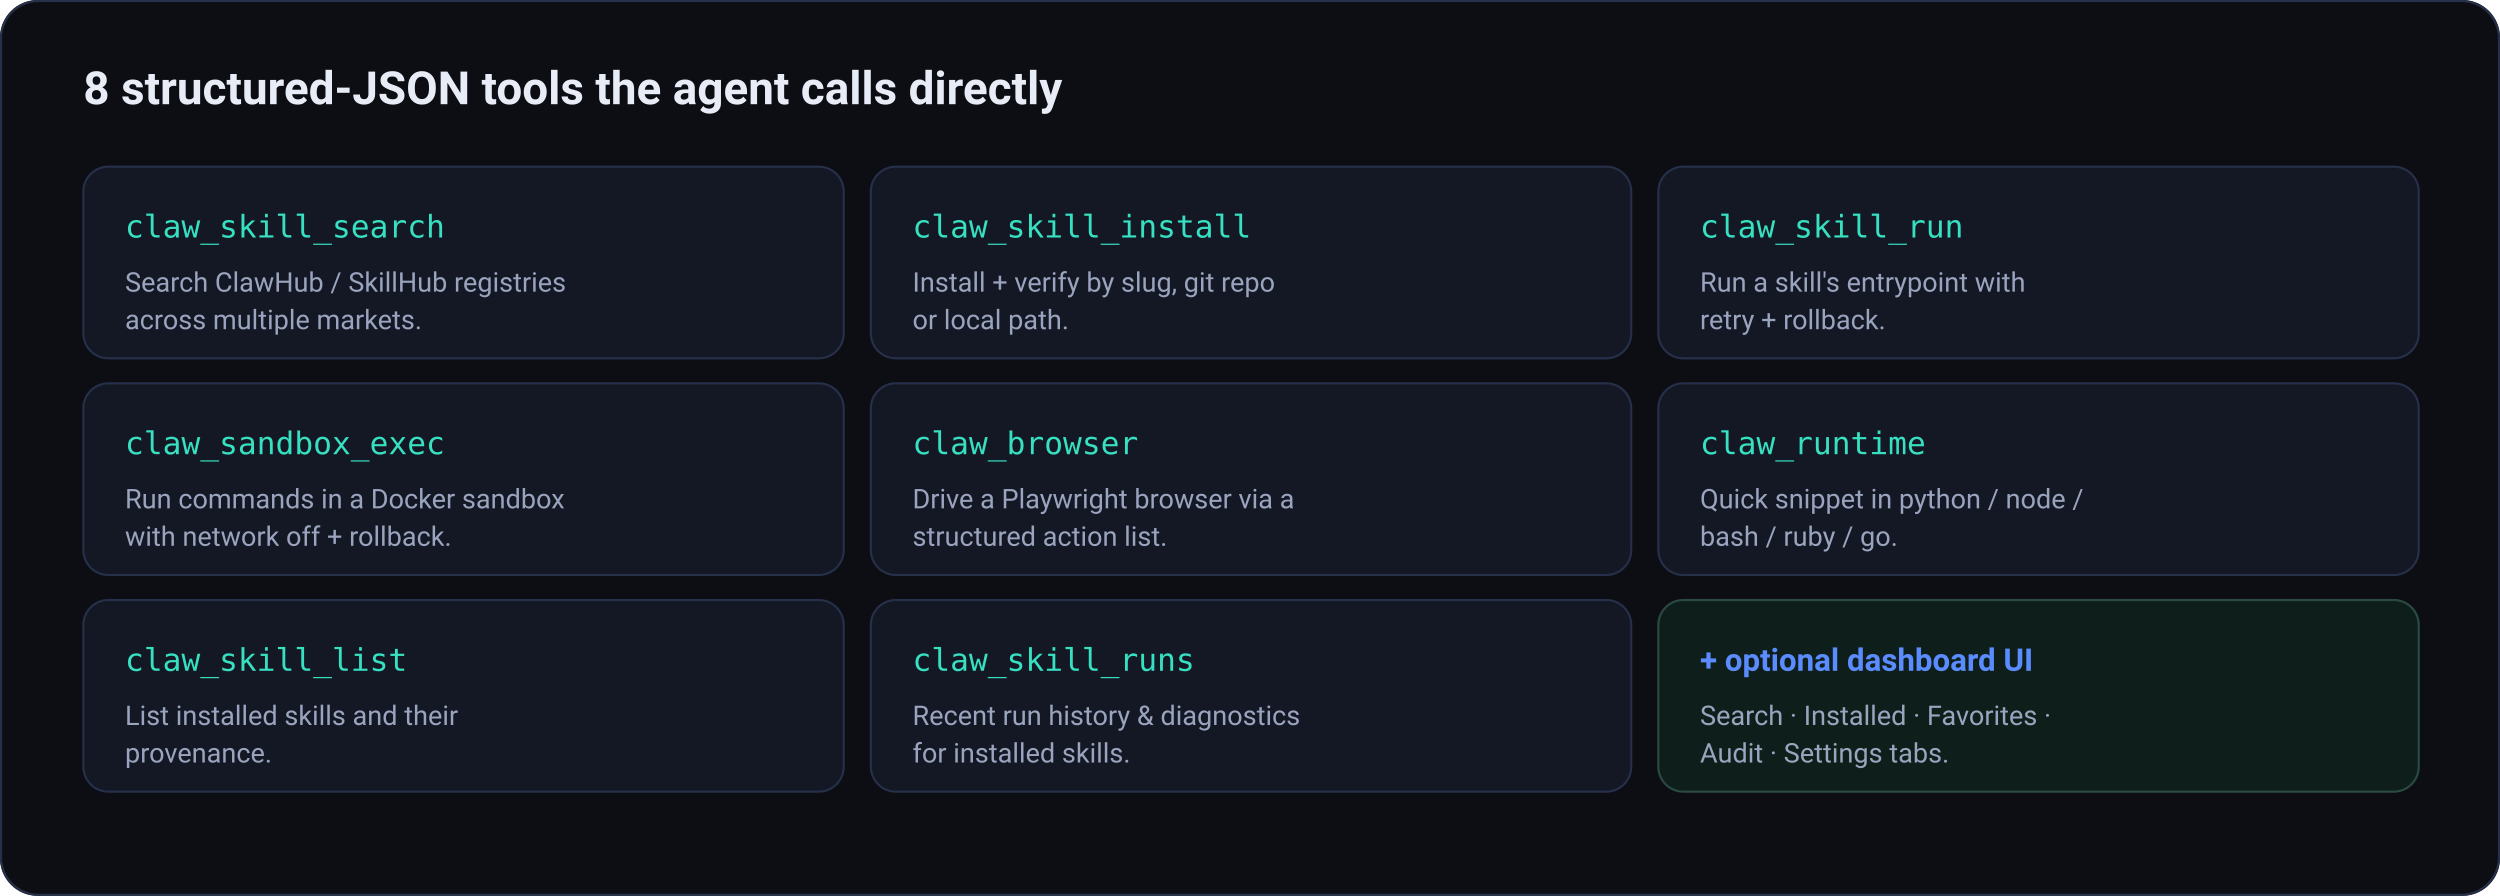
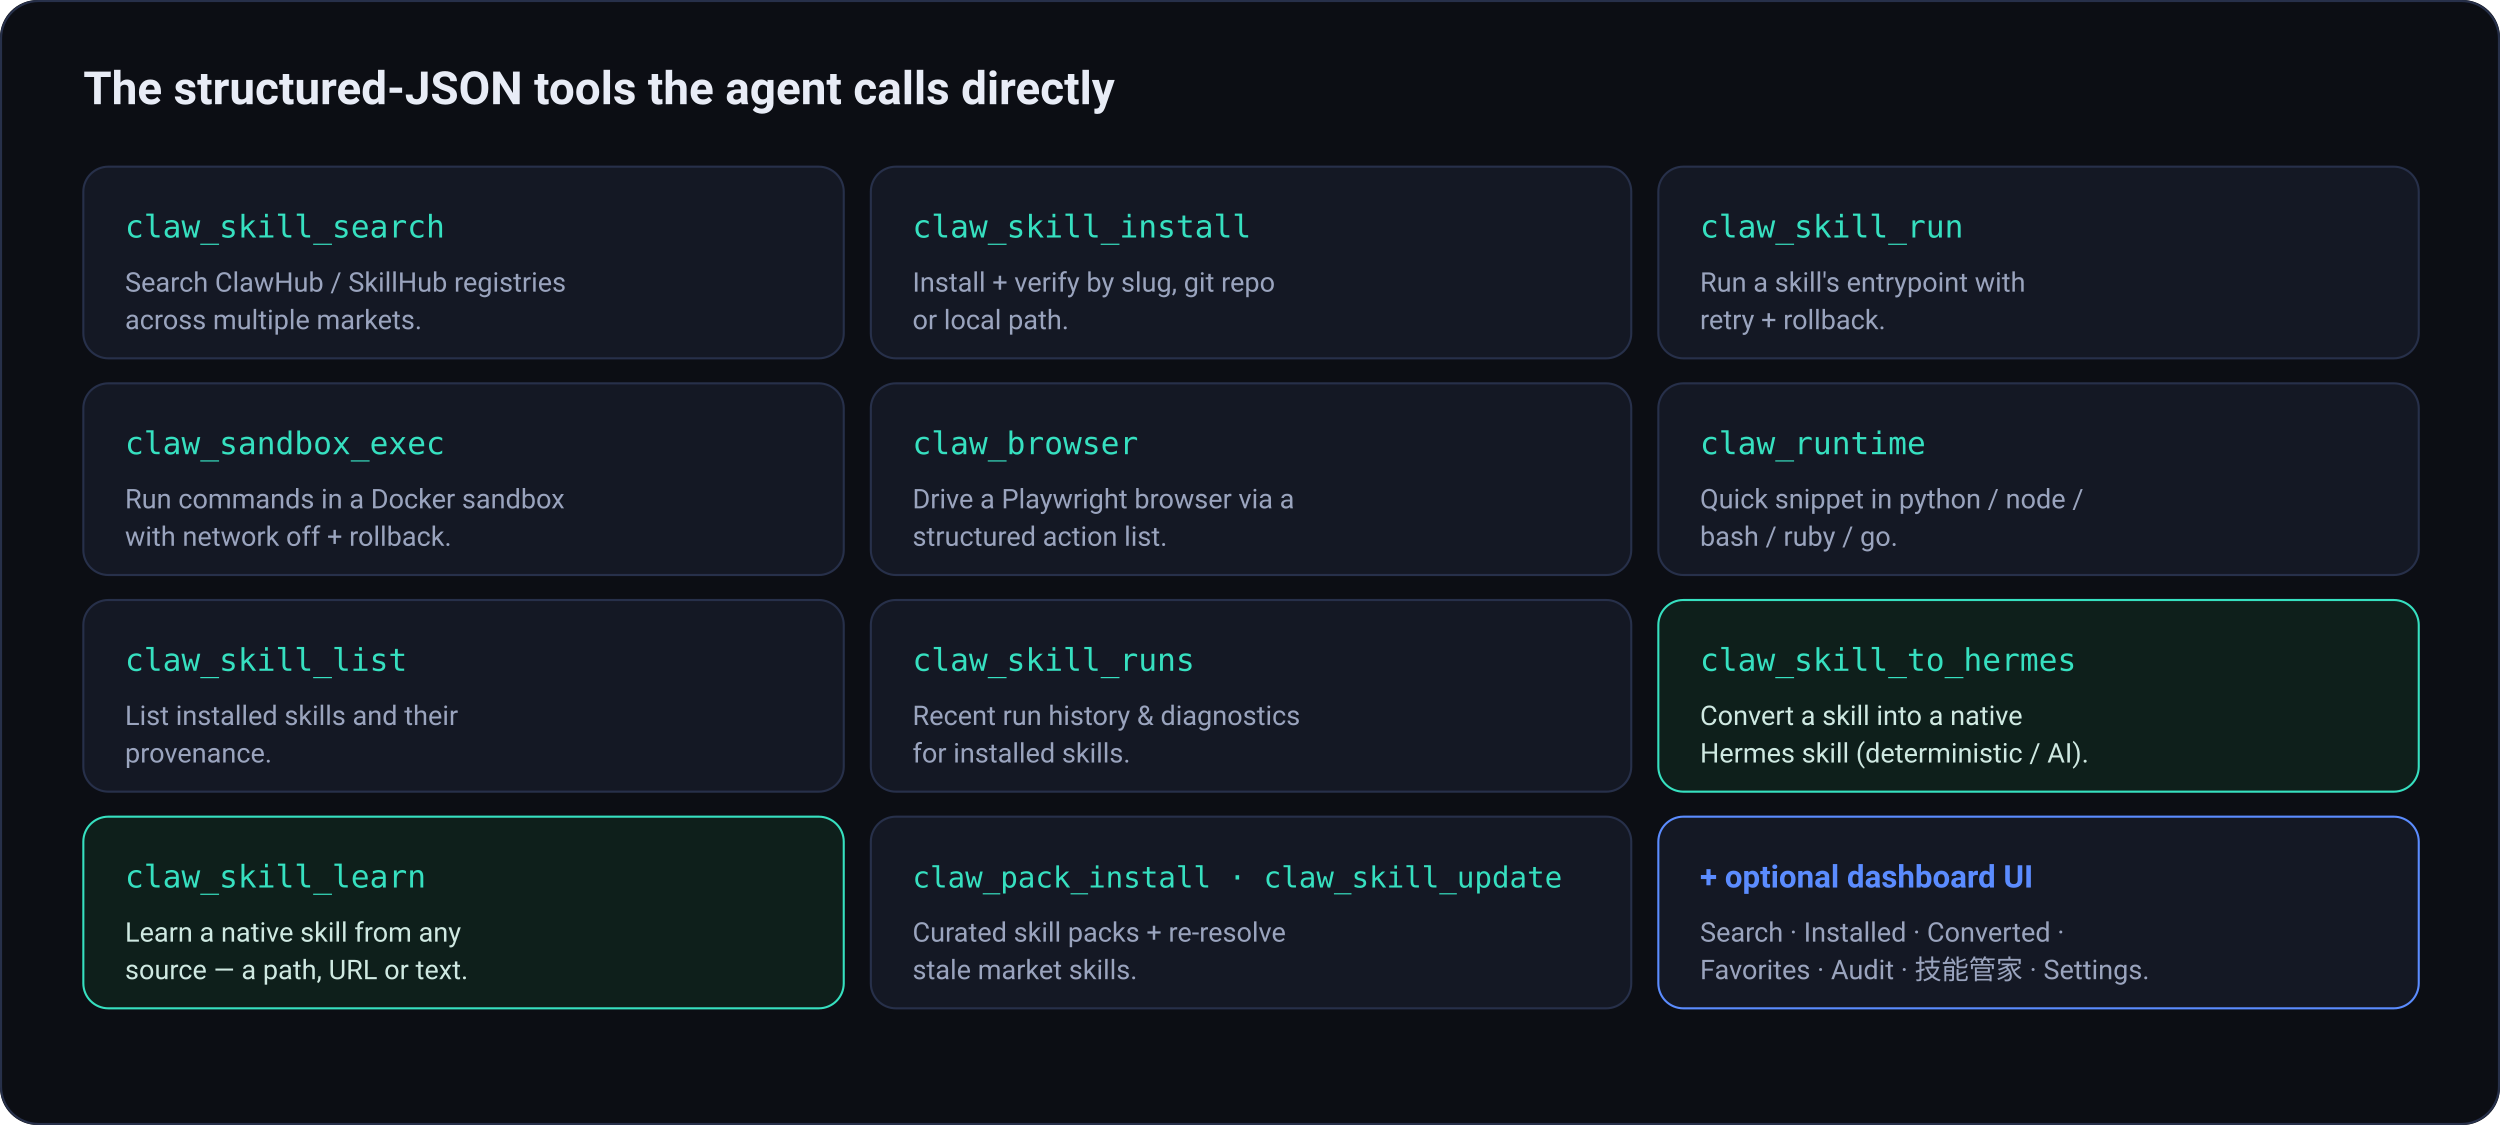
- <svg xmlns="http://www.w3.org/2000/svg" width="1200" height="430" viewBox="0 0 1200 430" font-family="-apple-system,BlinkMacSystemFont,'Segoe UI',Roboto,Helvetica,Arial,sans-serif">
-   <rect width="1200" height="430" rx="18" fill="#0c0e14" />
-   <rect x="0.5" y="0.5" width="1199" height="429" rx="18" fill="none" stroke="#27304a" />
-   <text x="40" y="50" fill="#e8ecf6" font-size="22" font-weight="700">8 structured-JSON tools the agent calls directly</text>
+ <svg xmlns="http://www.w3.org/2000/svg" width="1200" height="540" viewBox="0 0 1200 540" font-family="-apple-system,BlinkMacSystemFont,'Segoe UI',Roboto,Helvetica,Arial,sans-serif">
+   <rect width="1200" height="540" rx="18" fill="#0c0e14" />
+   <rect x="0.5" y="0.5" width="1199" height="539" rx="18" fill="none" stroke="#27304a" />
+   <text x="40" y="50" fill="#e8ecf6" font-size="22" font-weight="700">The structured-JSON tools the agent calls directly</text>
  <g font-size="15">
    <g transform="translate(40,80)">
      <rect width="365" height="92" rx="12" fill="#141824" stroke="#27304a" />
-       <text x="20" y="34" fill="#36e0c0" font-family="monospace" font-size="15">claw_skill_search</text>
+       <text x="20" y="34" fill="#36e0c0" font-family="monospace">claw_skill_search</text>
      <text x="20" y="60" fill="#9aa4be" font-size="13">Search ClawHub / SkillHub registries</text>
      <text x="20" y="78" fill="#9aa4be" font-size="13">across multiple markets.</text>
    </g>
    <g transform="translate(418,80)">
      <rect width="365" height="92" rx="12" fill="#141824" stroke="#27304a" />
-       <text x="20" y="34" fill="#36e0c0" font-family="monospace" font-size="15">claw_skill_install</text>
+       <text x="20" y="34" fill="#36e0c0" font-family="monospace">claw_skill_install</text>
      <text x="20" y="60" fill="#9aa4be" font-size="13">Install + verify by slug, git repo</text>
      <text x="20" y="78" fill="#9aa4be" font-size="13">or local path.</text>
    </g>
    <g transform="translate(796,80)">
      <rect width="365" height="92" rx="12" fill="#141824" stroke="#27304a" />
-       <text x="20" y="34" fill="#36e0c0" font-family="monospace" font-size="15">claw_skill_run</text>
+       <text x="20" y="34" fill="#36e0c0" font-family="monospace">claw_skill_run</text>
      <text x="20" y="60" fill="#9aa4be" font-size="13">Run a skill's entrypoint with</text>
      <text x="20" y="78" fill="#9aa4be" font-size="13">retry + rollback.</text>
    </g>
    <g transform="translate(40,184)">
      <rect width="365" height="92" rx="12" fill="#141824" stroke="#27304a" />
-       <text x="20" y="34" fill="#36e0c0" font-family="monospace" font-size="15">claw_sandbox_exec</text>
+       <text x="20" y="34" fill="#36e0c0" font-family="monospace">claw_sandbox_exec</text>
      <text x="20" y="60" fill="#9aa4be" font-size="13">Run commands in a Docker sandbox</text>
      <text x="20" y="78" fill="#9aa4be" font-size="13">with network off + rollback.</text>
    </g>
    <g transform="translate(418,184)">
      <rect width="365" height="92" rx="12" fill="#141824" stroke="#27304a" />
-       <text x="20" y="34" fill="#36e0c0" font-family="monospace" font-size="15">claw_browser</text>
+       <text x="20" y="34" fill="#36e0c0" font-family="monospace">claw_browser</text>
      <text x="20" y="60" fill="#9aa4be" font-size="13">Drive a Playwright browser via a</text>
      <text x="20" y="78" fill="#9aa4be" font-size="13">structured action list.</text>
    </g>
    <g transform="translate(796,184)">
      <rect width="365" height="92" rx="12" fill="#141824" stroke="#27304a" />
-       <text x="20" y="34" fill="#36e0c0" font-family="monospace" font-size="15">claw_runtime</text>
+       <text x="20" y="34" fill="#36e0c0" font-family="monospace">claw_runtime</text>
      <text x="20" y="60" fill="#9aa4be" font-size="13">Quick snippet in python / node /</text>
      <text x="20" y="78" fill="#9aa4be" font-size="13">bash / ruby / go.</text>
    </g>
    <g transform="translate(40,288)">
      <rect width="365" height="92" rx="12" fill="#141824" stroke="#27304a" />
-       <text x="20" y="34" fill="#36e0c0" font-family="monospace" font-size="15">claw_skill_list</text>
+       <text x="20" y="34" fill="#36e0c0" font-family="monospace">claw_skill_list</text>
      <text x="20" y="60" fill="#9aa4be" font-size="13">List installed skills and their</text>
      <text x="20" y="78" fill="#9aa4be" font-size="13">provenance.</text>
    </g>
    <g transform="translate(418,288)">
      <rect width="365" height="92" rx="12" fill="#141824" stroke="#27304a" />
-       <text x="20" y="34" fill="#36e0c0" font-family="monospace" font-size="15">claw_skill_runs</text>
+       <text x="20" y="34" fill="#36e0c0" font-family="monospace">claw_skill_runs</text>
      <text x="20" y="60" fill="#9aa4be" font-size="13">Recent run history &amp; diagnostics</text>
      <text x="20" y="78" fill="#9aa4be" font-size="13">for installed skills.</text>
    </g>
    <g transform="translate(796,288)">
-       <rect width="365" height="92" rx="12" fill="#0e1f1b" stroke="#2c4a44" />
+       <rect width="365" height="92" rx="12" fill="#0e1f1b" stroke="#36e0c0" />
+       <text x="20" y="34" fill="#36e0c0" font-family="monospace">claw_skill_to_hermes</text>
+       <text x="20" y="60" fill="#cfe9e2" font-size="13">Convert a skill into a native</text>
+       <text x="20" y="78" fill="#cfe9e2" font-size="13">Hermes skill (deterministic / AI).</text>
+     </g>
+     <g transform="translate(40,392)">
+       <rect width="365" height="92" rx="12" fill="#0e1f1b" stroke="#36e0c0" />
+       <text x="20" y="34" fill="#36e0c0" font-family="monospace">claw_skill_learn</text>
+       <text x="20" y="60" fill="#cfe9e2" font-size="13">Learn a native skill from any</text>
+       <text x="20" y="78" fill="#cfe9e2" font-size="13">source — a path, URL or text.</text>
+     </g>
+     <g transform="translate(418,392)">
+       <rect width="365" height="92" rx="12" fill="#141824" stroke="#27304a" />
+       <text x="20" y="34" fill="#36e0c0" font-family="monospace" font-size="14">claw_pack_install · claw_skill_update</text>
+       <text x="20" y="60" fill="#9aa4be" font-size="13">Curated skill packs + re-resolve</text>
+       <text x="20" y="78" fill="#9aa4be" font-size="13">stale market skills.</text>
+     </g>
+     <g transform="translate(796,392)">
+       <rect width="365" height="92" rx="12" fill="#141824" stroke="#5b8cff" />
      <text x="20" y="34" fill="#5b8cff" font-size="15" font-weight="700">+ optional dashboard UI</text>
-       <text x="20" y="60" fill="#9aa4be" font-size="13">Search · Installed · Favorites ·</text>
-       <text x="20" y="78" fill="#9aa4be" font-size="13">Audit · Settings tabs.</text>
+       <text x="20" y="60" fill="#9aa4be" font-size="13">Search · Installed · Converted ·</text>
+       <text x="20" y="78" fill="#9aa4be" font-size="13">Favorites · Audit · 技能管家 · Settings.</text>
    </g>
  </g>
</svg>
